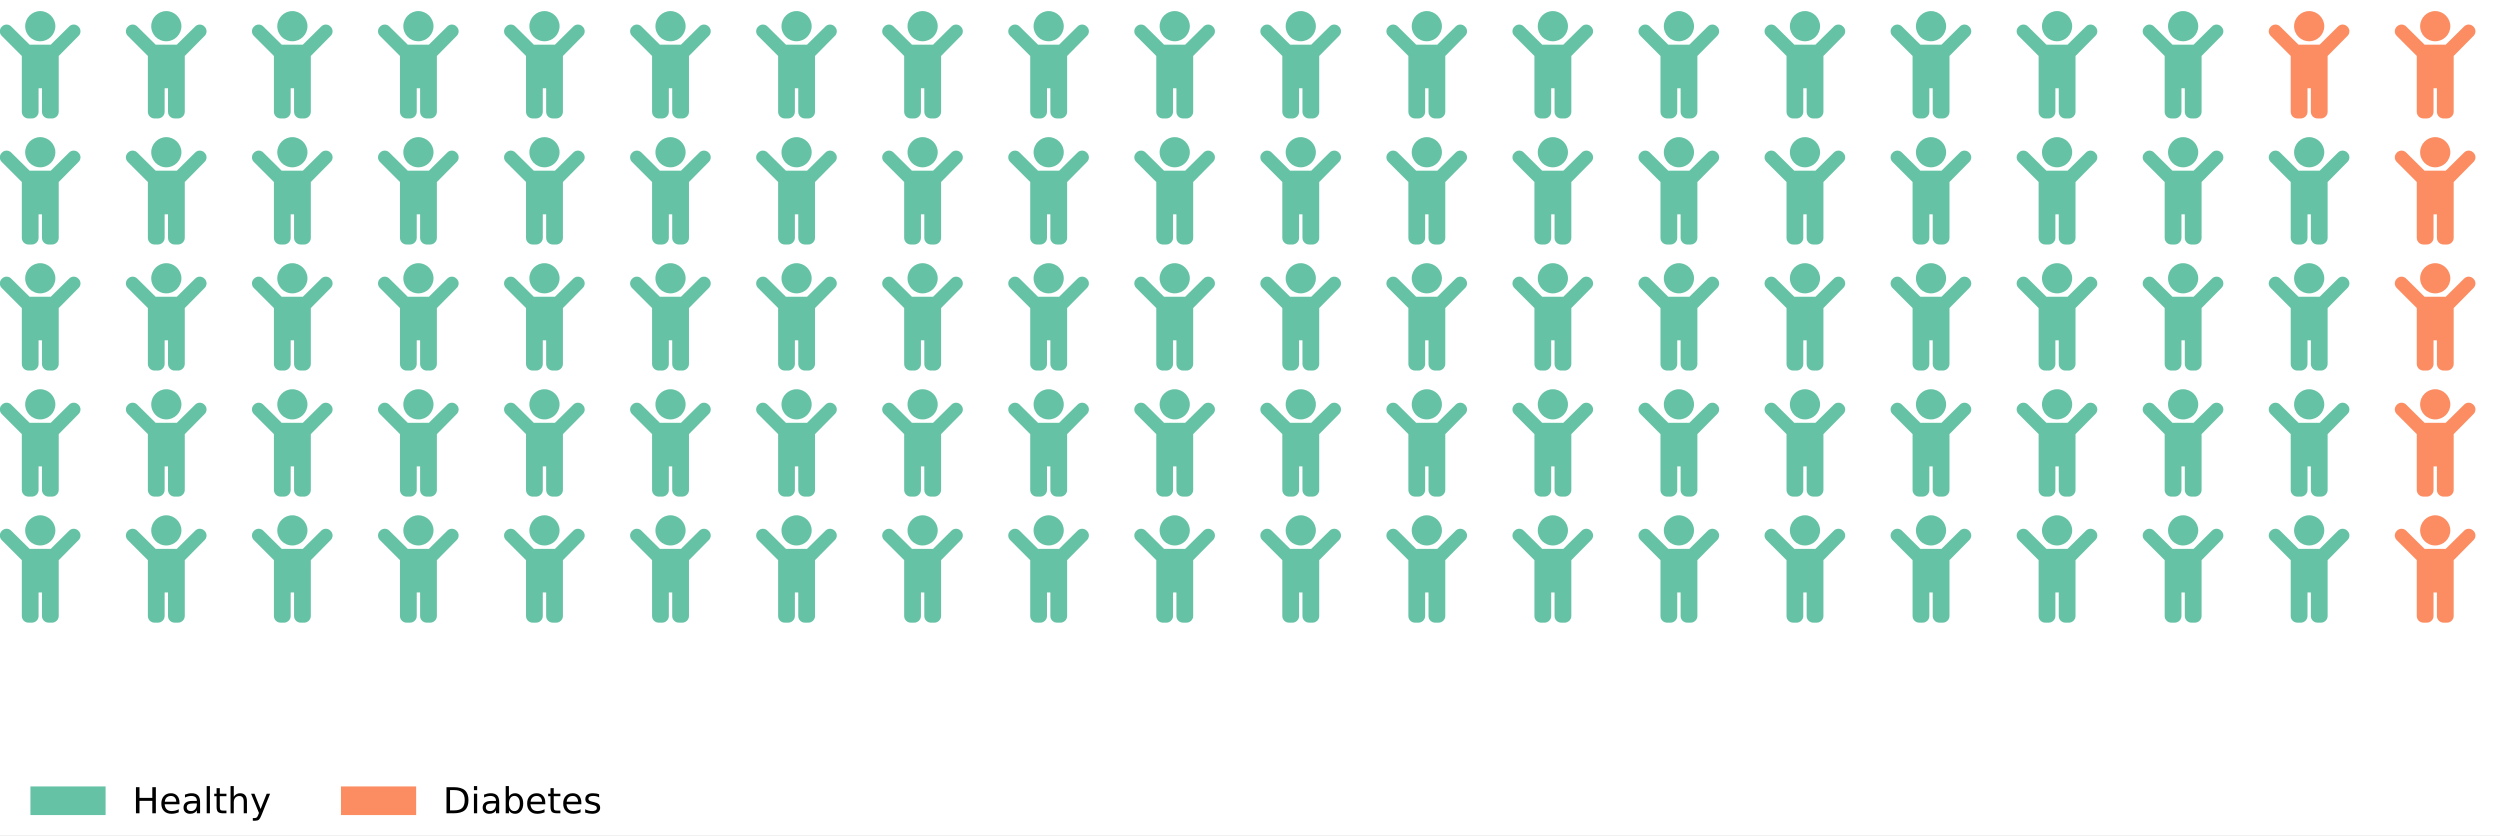
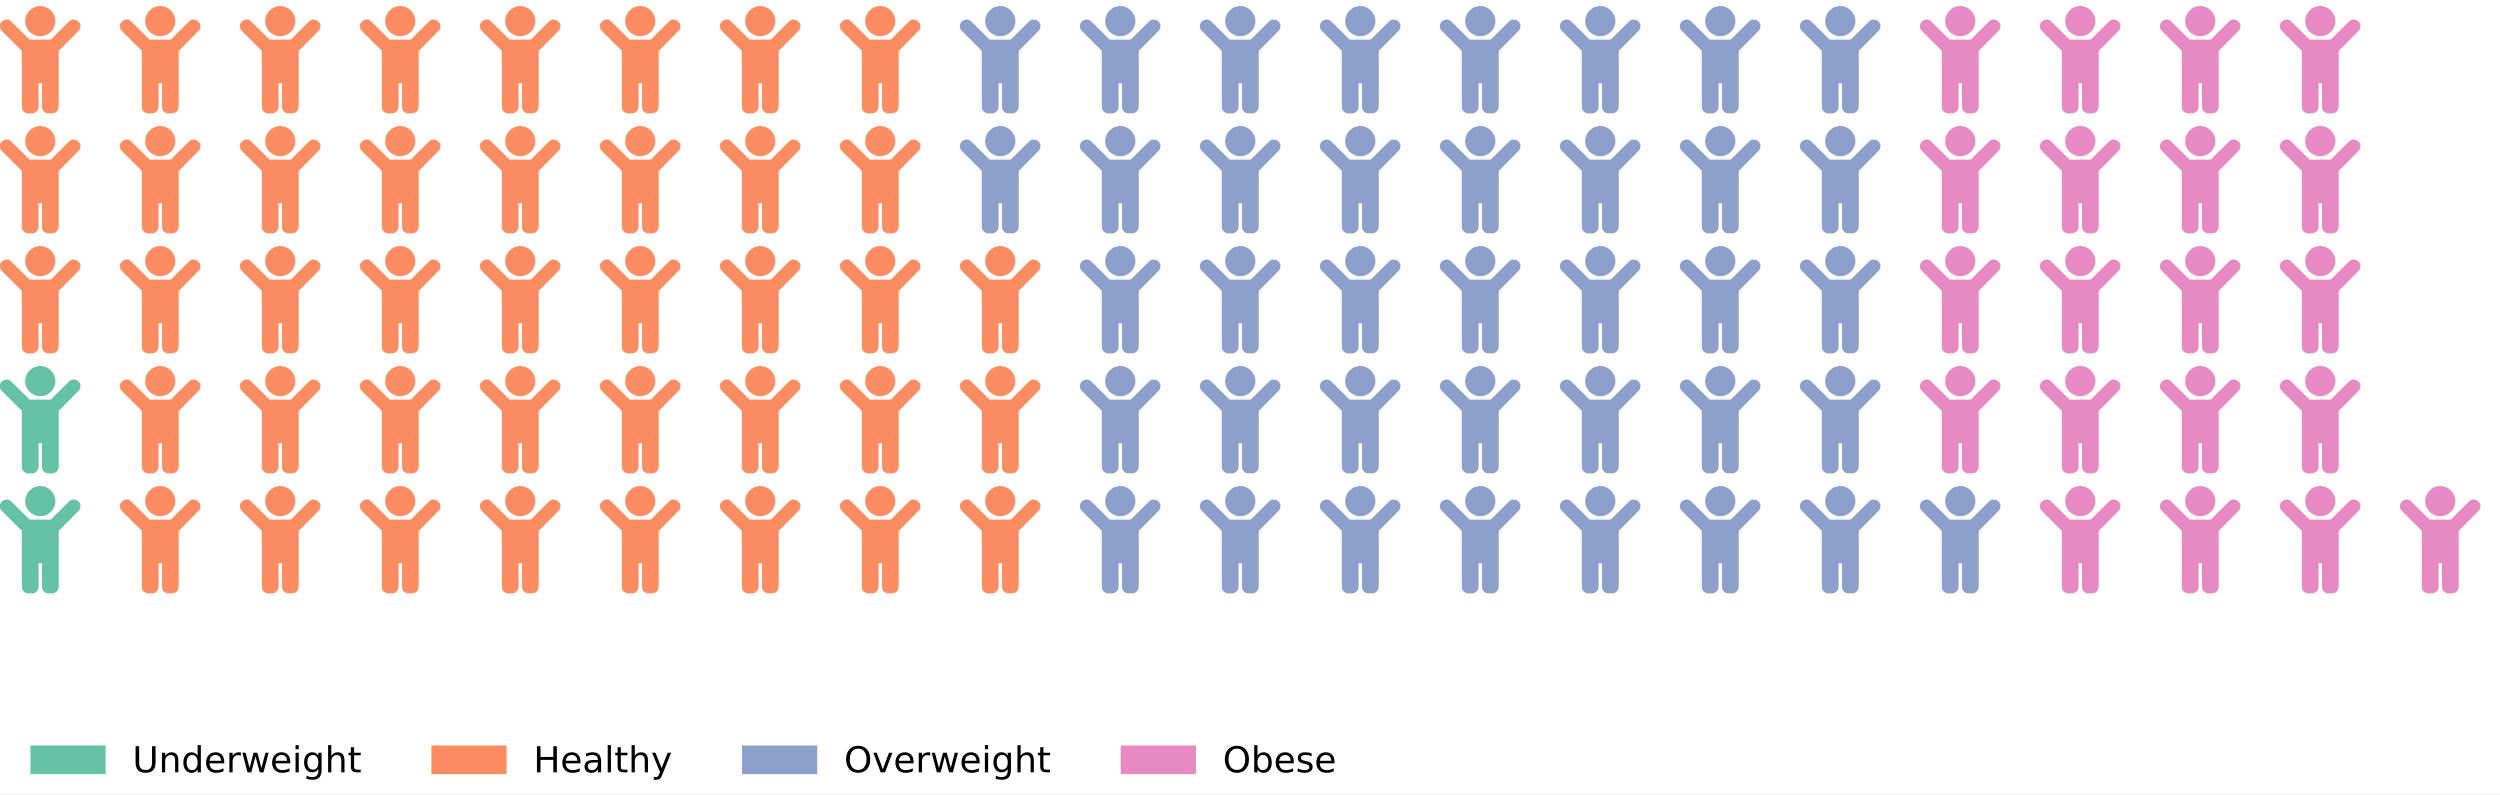
- <svg xmlns="http://www.w3.org/2000/svg" xmlns:xlink="http://www.w3.org/1999/xlink" height="233.278pt" version="1.1" viewBox="0 0 698.4 233.278" width="698.4pt">
+ <svg xmlns="http://www.w3.org/2000/svg" xmlns:xlink="http://www.w3.org/1999/xlink" height="221.782pt" version="1.1" viewBox="0 0 698.22 221.782" width="698.22pt">
  <defs>
    <style type="text/css">
*{stroke-linecap:butt;stroke-linejoin:round;}
  </style>
  </defs>
  <g id="figure_1">
    <g id="patch_1">
-       <path d="M 0 233.278  L 698.4 233.278  L 698.4 0  L 0 0  z " style="fill:#ffffff;" />
+       <path d="M 0 221.782  L 698.22 221.782  L 698.22 0  L 0 0  z " style="fill:#ffffff;" />
    </g>
    <g id="axes_1">
      <g id="text_1">
        <defs>
          <path d="M 23.438 73.438  C 23.438 65.625 29.688 59.375 37.5 59.375  C 45.125 59.375 51.562 65.625 51.562 73.438  C 51.562 81.062 45.125 87.5 37.5 87.5  C 29.688 87.5 23.438 81.062 23.438 73.438  z M 73.047 73.047  C 70.703 75.594 66.609 75.594 64.266 73.047  L 47.266 56.25  L 27.547 56.25  L 10.547 73.047  C 8.203 75.594 4.109 75.594 1.766 73.047  C -0.781 70.703 -0.781 66.609 1.766 64.266  L 20.312 45.703  L 20.312 -6.25  C 20.312 -9.766 23.047 -12.5 26.562 -12.5  L 29.688 -12.5  C 33.016 -12.5 35.938 -9.766 35.938 -6.25  L 35.938 15.625  L 39.062 15.625  L 39.062 -6.25  C 39.062 -9.766 41.797 -12.5 45.312 -12.5  L 48.438 -12.5  C 51.766 -12.5 54.688 -9.766 54.688 -6.25  L 54.688 45.703  L 73.047 64.266  C 75.594 66.609 75.594 70.703 73.047 73.047  z " id="FontAwesome5Free-Solid-61870" />
        </defs>
-         <g style="fill:#66c2a5;" transform="translate(0 170.1983)scale(0.3 -0.3)">
+         <g style="fill:#66c2a5;" transform="translate(0 161.987)scale(0.3 -0.3)">
          <use xlink:href="#FontAwesome5Free-Solid-61870" />
        </g>
      </g>
      <g id="text_2">
-         <g style="fill:#66c2a5;" transform="translate(0 134.9849)scale(0.3 -0.3)">
+         <g style="fill:#66c2a5;" transform="translate(0 128.4725)scale(0.3 -0.3)">
          <use xlink:href="#FontAwesome5Free-Solid-61870" />
        </g>
      </g>
      <g id="text_3">
-         <g style="fill:#66c2a5;" transform="translate(0 99.77143)scale(0.3 -0.3)">
+         <g style="fill:#fc8d62;" transform="translate(0 94.95792)scale(0.3 -0.3)">
          <use xlink:href="#FontAwesome5Free-Solid-61870" />
        </g>
      </g>
      <g id="text_4">
-         <g style="fill:#66c2a5;" transform="translate(0 64.55798)scale(0.3 -0.3)">
+         <g style="fill:#fc8d62;" transform="translate(0 61.44336)scale(0.3 -0.3)">
          <use xlink:href="#FontAwesome5Free-Solid-61870" />
        </g>
      </g>
      <g id="text_5">
-         <g style="fill:#66c2a5;" transform="translate(0 29.34454)scale(0.3 -0.3)">
+         <g style="fill:#fc8d62;" transform="translate(0 27.9288)scale(0.3 -0.3)">
          <use xlink:href="#FontAwesome5Free-Solid-61870" />
        </g>
      </g>
      <g id="text_6">
-         <g style="fill:#66c2a5;" transform="translate(35.21345 170.1983)scale(0.3 -0.3)">
+         <g style="fill:#fc8d62;" transform="translate(33.51456 161.987)scale(0.3 -0.3)">
          <use xlink:href="#FontAwesome5Free-Solid-61870" />
        </g>
      </g>
      <g id="text_7">
-         <g style="fill:#66c2a5;" transform="translate(35.21345 134.9849)scale(0.3 -0.3)">
+         <g style="fill:#fc8d62;" transform="translate(33.51456 128.4725)scale(0.3 -0.3)">
          <use xlink:href="#FontAwesome5Free-Solid-61870" />
        </g>
      </g>
      <g id="text_8">
-         <g style="fill:#66c2a5;" transform="translate(35.21345 99.77143)scale(0.3 -0.3)">
+         <g style="fill:#fc8d62;" transform="translate(33.51456 94.95792)scale(0.3 -0.3)">
          <use xlink:href="#FontAwesome5Free-Solid-61870" />
        </g>
      </g>
      <g id="text_9">
-         <g style="fill:#66c2a5;" transform="translate(35.21345 64.55798)scale(0.3 -0.3)">
+         <g style="fill:#fc8d62;" transform="translate(33.51456 61.44336)scale(0.3 -0.3)">
          <use xlink:href="#FontAwesome5Free-Solid-61870" />
        </g>
      </g>
      <g id="text_10">
-         <g style="fill:#66c2a5;" transform="translate(35.21345 29.34454)scale(0.3 -0.3)">
+         <g style="fill:#fc8d62;" transform="translate(33.51456 27.9288)scale(0.3 -0.3)">
          <use xlink:href="#FontAwesome5Free-Solid-61870" />
        </g>
      </g>
      <g id="text_11">
-         <g style="fill:#66c2a5;" transform="translate(70.42689 170.1983)scale(0.3 -0.3)">
+         <g style="fill:#fc8d62;" transform="translate(67.02912 161.987)scale(0.3 -0.3)">
          <use xlink:href="#FontAwesome5Free-Solid-61870" />
        </g>
      </g>
      <g id="text_12">
-         <g style="fill:#66c2a5;" transform="translate(70.42689 134.9849)scale(0.3 -0.3)">
+         <g style="fill:#fc8d62;" transform="translate(67.02912 128.4725)scale(0.3 -0.3)">
          <use xlink:href="#FontAwesome5Free-Solid-61870" />
        </g>
      </g>
      <g id="text_13">
-         <g style="fill:#66c2a5;" transform="translate(70.42689 99.77143)scale(0.3 -0.3)">
+         <g style="fill:#fc8d62;" transform="translate(67.02912 94.95792)scale(0.3 -0.3)">
          <use xlink:href="#FontAwesome5Free-Solid-61870" />
        </g>
      </g>
      <g id="text_14">
-         <g style="fill:#66c2a5;" transform="translate(70.42689 64.55798)scale(0.3 -0.3)">
+         <g style="fill:#fc8d62;" transform="translate(67.02912 61.44336)scale(0.3 -0.3)">
          <use xlink:href="#FontAwesome5Free-Solid-61870" />
        </g>
      </g>
      <g id="text_15">
-         <g style="fill:#66c2a5;" transform="translate(70.42689 29.34454)scale(0.3 -0.3)">
+         <g style="fill:#fc8d62;" transform="translate(67.02912 27.9288)scale(0.3 -0.3)">
          <use xlink:href="#FontAwesome5Free-Solid-61870" />
        </g>
      </g>
      <g id="text_16">
-         <g style="fill:#66c2a5;" transform="translate(105.6403 170.1983)scale(0.3 -0.3)">
+         <g style="fill:#fc8d62;" transform="translate(100.5437 161.987)scale(0.3 -0.3)">
          <use xlink:href="#FontAwesome5Free-Solid-61870" />
        </g>
      </g>
      <g id="text_17">
-         <g style="fill:#66c2a5;" transform="translate(105.6403 134.9849)scale(0.3 -0.3)">
+         <g style="fill:#fc8d62;" transform="translate(100.5437 128.4725)scale(0.3 -0.3)">
          <use xlink:href="#FontAwesome5Free-Solid-61870" />
        </g>
      </g>
      <g id="text_18">
-         <g style="fill:#66c2a5;" transform="translate(105.6403 99.77143)scale(0.3 -0.3)">
+         <g style="fill:#fc8d62;" transform="translate(100.5437 94.95792)scale(0.3 -0.3)">
          <use xlink:href="#FontAwesome5Free-Solid-61870" />
        </g>
      </g>
      <g id="text_19">
-         <g style="fill:#66c2a5;" transform="translate(105.6403 64.55798)scale(0.3 -0.3)">
+         <g style="fill:#fc8d62;" transform="translate(100.5437 61.44336)scale(0.3 -0.3)">
          <use xlink:href="#FontAwesome5Free-Solid-61870" />
        </g>
      </g>
      <g id="text_20">
-         <g style="fill:#66c2a5;" transform="translate(105.6403 29.34454)scale(0.3 -0.3)">
+         <g style="fill:#fc8d62;" transform="translate(100.5437 27.9288)scale(0.3 -0.3)">
          <use xlink:href="#FontAwesome5Free-Solid-61870" />
        </g>
      </g>
      <g id="text_21">
-         <g style="fill:#66c2a5;" transform="translate(140.8538 170.1983)scale(0.3 -0.3)">
+         <g style="fill:#fc8d62;" transform="translate(134.0582 161.987)scale(0.3 -0.3)">
          <use xlink:href="#FontAwesome5Free-Solid-61870" />
        </g>
      </g>
      <g id="text_22">
-         <g style="fill:#66c2a5;" transform="translate(140.8538 134.9849)scale(0.3 -0.3)">
+         <g style="fill:#fc8d62;" transform="translate(134.0582 128.4725)scale(0.3 -0.3)">
          <use xlink:href="#FontAwesome5Free-Solid-61870" />
        </g>
      </g>
      <g id="text_23">
-         <g style="fill:#66c2a5;" transform="translate(140.8538 99.77143)scale(0.3 -0.3)">
+         <g style="fill:#fc8d62;" transform="translate(134.0582 94.95792)scale(0.3 -0.3)">
          <use xlink:href="#FontAwesome5Free-Solid-61870" />
        </g>
      </g>
      <g id="text_24">
-         <g style="fill:#66c2a5;" transform="translate(140.8538 64.55798)scale(0.3 -0.3)">
+         <g style="fill:#fc8d62;" transform="translate(134.0582 61.44336)scale(0.3 -0.3)">
          <use xlink:href="#FontAwesome5Free-Solid-61870" />
        </g>
      </g>
      <g id="text_25">
-         <g style="fill:#66c2a5;" transform="translate(140.8538 29.34454)scale(0.3 -0.3)">
+         <g style="fill:#fc8d62;" transform="translate(134.0582 27.9288)scale(0.3 -0.3)">
          <use xlink:href="#FontAwesome5Free-Solid-61870" />
        </g>
      </g>
      <g id="text_26">
-         <g style="fill:#66c2a5;" transform="translate(176.0672 170.1983)scale(0.3 -0.3)">
+         <g style="fill:#fc8d62;" transform="translate(167.5728 161.987)scale(0.3 -0.3)">
          <use xlink:href="#FontAwesome5Free-Solid-61870" />
        </g>
      </g>
      <g id="text_27">
-         <g style="fill:#66c2a5;" transform="translate(176.0672 134.9849)scale(0.3 -0.3)">
+         <g style="fill:#fc8d62;" transform="translate(167.5728 128.4725)scale(0.3 -0.3)">
          <use xlink:href="#FontAwesome5Free-Solid-61870" />
        </g>
      </g>
      <g id="text_28">
-         <g style="fill:#66c2a5;" transform="translate(176.0672 99.77143)scale(0.3 -0.3)">
+         <g style="fill:#fc8d62;" transform="translate(167.5728 94.95792)scale(0.3 -0.3)">
          <use xlink:href="#FontAwesome5Free-Solid-61870" />
        </g>
      </g>
      <g id="text_29">
-         <g style="fill:#66c2a5;" transform="translate(176.0672 64.55798)scale(0.3 -0.3)">
+         <g style="fill:#fc8d62;" transform="translate(167.5728 61.44336)scale(0.3 -0.3)">
          <use xlink:href="#FontAwesome5Free-Solid-61870" />
        </g>
      </g>
      <g id="text_30">
-         <g style="fill:#66c2a5;" transform="translate(176.0672 29.34454)scale(0.3 -0.3)">
+         <g style="fill:#fc8d62;" transform="translate(167.5728 27.9288)scale(0.3 -0.3)">
          <use xlink:href="#FontAwesome5Free-Solid-61870" />
        </g>
      </g>
      <g id="text_31">
-         <g style="fill:#66c2a5;" transform="translate(211.2807 170.1983)scale(0.3 -0.3)">
+         <g style="fill:#fc8d62;" transform="translate(201.0874 161.987)scale(0.3 -0.3)">
          <use xlink:href="#FontAwesome5Free-Solid-61870" />
        </g>
      </g>
      <g id="text_32">
-         <g style="fill:#66c2a5;" transform="translate(211.2807 134.9849)scale(0.3 -0.3)">
+         <g style="fill:#fc8d62;" transform="translate(201.0874 128.4725)scale(0.3 -0.3)">
          <use xlink:href="#FontAwesome5Free-Solid-61870" />
        </g>
      </g>
      <g id="text_33">
-         <g style="fill:#66c2a5;" transform="translate(211.2807 99.77143)scale(0.3 -0.3)">
+         <g style="fill:#fc8d62;" transform="translate(201.0874 94.95792)scale(0.3 -0.3)">
          <use xlink:href="#FontAwesome5Free-Solid-61870" />
        </g>
      </g>
      <g id="text_34">
-         <g style="fill:#66c2a5;" transform="translate(211.2807 64.55798)scale(0.3 -0.3)">
+         <g style="fill:#fc8d62;" transform="translate(201.0874 61.44336)scale(0.3 -0.3)">
          <use xlink:href="#FontAwesome5Free-Solid-61870" />
        </g>
      </g>
      <g id="text_35">
-         <g style="fill:#66c2a5;" transform="translate(211.2807 29.34454)scale(0.3 -0.3)">
+         <g style="fill:#fc8d62;" transform="translate(201.0874 27.9288)scale(0.3 -0.3)">
          <use xlink:href="#FontAwesome5Free-Solid-61870" />
        </g>
      </g>
      <g id="text_36">
-         <g style="fill:#66c2a5;" transform="translate(246.4941 170.1983)scale(0.3 -0.3)">
+         <g style="fill:#fc8d62;" transform="translate(234.6019 161.987)scale(0.3 -0.3)">
          <use xlink:href="#FontAwesome5Free-Solid-61870" />
        </g>
      </g>
      <g id="text_37">
-         <g style="fill:#66c2a5;" transform="translate(246.4941 134.9849)scale(0.3 -0.3)">
+         <g style="fill:#fc8d62;" transform="translate(234.6019 128.4725)scale(0.3 -0.3)">
          <use xlink:href="#FontAwesome5Free-Solid-61870" />
        </g>
      </g>
      <g id="text_38">
-         <g style="fill:#66c2a5;" transform="translate(246.4941 99.77143)scale(0.3 -0.3)">
+         <g style="fill:#fc8d62;" transform="translate(234.6019 94.95792)scale(0.3 -0.3)">
          <use xlink:href="#FontAwesome5Free-Solid-61870" />
        </g>
      </g>
      <g id="text_39">
-         <g style="fill:#66c2a5;" transform="translate(246.4941 64.55798)scale(0.3 -0.3)">
+         <g style="fill:#fc8d62;" transform="translate(234.6019 61.44336)scale(0.3 -0.3)">
          <use xlink:href="#FontAwesome5Free-Solid-61870" />
        </g>
      </g>
      <g id="text_40">
-         <g style="fill:#66c2a5;" transform="translate(246.4941 29.34454)scale(0.3 -0.3)">
+         <g style="fill:#fc8d62;" transform="translate(234.6019 27.9288)scale(0.3 -0.3)">
          <use xlink:href="#FontAwesome5Free-Solid-61870" />
        </g>
      </g>
      <g id="text_41">
-         <g style="fill:#66c2a5;" transform="translate(281.7076 170.1983)scale(0.3 -0.3)">
+         <g style="fill:#fc8d62;" transform="translate(268.1165 161.987)scale(0.3 -0.3)">
          <use xlink:href="#FontAwesome5Free-Solid-61870" />
        </g>
      </g>
      <g id="text_42">
-         <g style="fill:#66c2a5;" transform="translate(281.7076 134.9849)scale(0.3 -0.3)">
+         <g style="fill:#fc8d62;" transform="translate(268.1165 128.4725)scale(0.3 -0.3)">
          <use xlink:href="#FontAwesome5Free-Solid-61870" />
        </g>
      </g>
      <g id="text_43">
-         <g style="fill:#66c2a5;" transform="translate(281.7076 99.77143)scale(0.3 -0.3)">
+         <g style="fill:#fc8d62;" transform="translate(268.1165 94.95792)scale(0.3 -0.3)">
          <use xlink:href="#FontAwesome5Free-Solid-61870" />
        </g>
      </g>
      <g id="text_44">
-         <g style="fill:#66c2a5;" transform="translate(281.7076 64.55798)scale(0.3 -0.3)">
+         <g style="fill:#8da0cb;" transform="translate(268.1165 61.44336)scale(0.3 -0.3)">
          <use xlink:href="#FontAwesome5Free-Solid-61870" />
        </g>
      </g>
      <g id="text_45">
-         <g style="fill:#66c2a5;" transform="translate(281.7076 29.34454)scale(0.3 -0.3)">
+         <g style="fill:#8da0cb;" transform="translate(268.1165 27.9288)scale(0.3 -0.3)">
          <use xlink:href="#FontAwesome5Free-Solid-61870" />
        </g>
      </g>
      <g id="text_46">
-         <g style="fill:#66c2a5;" transform="translate(316.921 170.1983)scale(0.3 -0.3)">
+         <g style="fill:#8da0cb;" transform="translate(301.631 161.987)scale(0.3 -0.3)">
          <use xlink:href="#FontAwesome5Free-Solid-61870" />
        </g>
      </g>
      <g id="text_47">
-         <g style="fill:#66c2a5;" transform="translate(316.921 134.9849)scale(0.3 -0.3)">
+         <g style="fill:#8da0cb;" transform="translate(301.631 128.4725)scale(0.3 -0.3)">
          <use xlink:href="#FontAwesome5Free-Solid-61870" />
        </g>
      </g>
      <g id="text_48">
-         <g style="fill:#66c2a5;" transform="translate(316.921 99.77143)scale(0.3 -0.3)">
+         <g style="fill:#8da0cb;" transform="translate(301.631 94.95792)scale(0.3 -0.3)">
          <use xlink:href="#FontAwesome5Free-Solid-61870" />
        </g>
      </g>
      <g id="text_49">
-         <g style="fill:#66c2a5;" transform="translate(316.921 64.55798)scale(0.3 -0.3)">
+         <g style="fill:#8da0cb;" transform="translate(301.631 61.44336)scale(0.3 -0.3)">
          <use xlink:href="#FontAwesome5Free-Solid-61870" />
        </g>
      </g>
      <g id="text_50">
-         <g style="fill:#66c2a5;" transform="translate(316.921 29.34454)scale(0.3 -0.3)">
+         <g style="fill:#8da0cb;" transform="translate(301.631 27.9288)scale(0.3 -0.3)">
          <use xlink:href="#FontAwesome5Free-Solid-61870" />
        </g>
      </g>
      <g id="text_51">
-         <g style="fill:#66c2a5;" transform="translate(352.1345 170.1983)scale(0.3 -0.3)">
+         <g style="fill:#8da0cb;" transform="translate(335.1456 161.987)scale(0.3 -0.3)">
          <use xlink:href="#FontAwesome5Free-Solid-61870" />
        </g>
      </g>
      <g id="text_52">
-         <g style="fill:#66c2a5;" transform="translate(352.1345 134.9849)scale(0.3 -0.3)">
+         <g style="fill:#8da0cb;" transform="translate(335.1456 128.4725)scale(0.3 -0.3)">
          <use xlink:href="#FontAwesome5Free-Solid-61870" />
        </g>
      </g>
      <g id="text_53">
-         <g style="fill:#66c2a5;" transform="translate(352.1345 99.77143)scale(0.3 -0.3)">
+         <g style="fill:#8da0cb;" transform="translate(335.1456 94.95792)scale(0.3 -0.3)">
          <use xlink:href="#FontAwesome5Free-Solid-61870" />
        </g>
      </g>
      <g id="text_54">
-         <g style="fill:#66c2a5;" transform="translate(352.1345 64.55798)scale(0.3 -0.3)">
+         <g style="fill:#8da0cb;" transform="translate(335.1456 61.44336)scale(0.3 -0.3)">
          <use xlink:href="#FontAwesome5Free-Solid-61870" />
        </g>
      </g>
      <g id="text_55">
-         <g style="fill:#66c2a5;" transform="translate(352.1345 29.34454)scale(0.3 -0.3)">
+         <g style="fill:#8da0cb;" transform="translate(335.1456 27.9288)scale(0.3 -0.3)">
          <use xlink:href="#FontAwesome5Free-Solid-61870" />
        </g>
      </g>
      <g id="text_56">
-         <g style="fill:#66c2a5;" transform="translate(387.3479 170.1983)scale(0.3 -0.3)">
+         <g style="fill:#8da0cb;" transform="translate(368.6602 161.987)scale(0.3 -0.3)">
          <use xlink:href="#FontAwesome5Free-Solid-61870" />
        </g>
      </g>
      <g id="text_57">
-         <g style="fill:#66c2a5;" transform="translate(387.3479 134.9849)scale(0.3 -0.3)">
+         <g style="fill:#8da0cb;" transform="translate(368.6602 128.4725)scale(0.3 -0.3)">
          <use xlink:href="#FontAwesome5Free-Solid-61870" />
        </g>
      </g>
      <g id="text_58">
-         <g style="fill:#66c2a5;" transform="translate(387.3479 99.77143)scale(0.3 -0.3)">
+         <g style="fill:#8da0cb;" transform="translate(368.6602 94.95792)scale(0.3 -0.3)">
          <use xlink:href="#FontAwesome5Free-Solid-61870" />
        </g>
      </g>
      <g id="text_59">
-         <g style="fill:#66c2a5;" transform="translate(387.3479 64.55798)scale(0.3 -0.3)">
+         <g style="fill:#8da0cb;" transform="translate(368.6602 61.44336)scale(0.3 -0.3)">
          <use xlink:href="#FontAwesome5Free-Solid-61870" />
        </g>
      </g>
      <g id="text_60">
-         <g style="fill:#66c2a5;" transform="translate(387.3479 29.34454)scale(0.3 -0.3)">
+         <g style="fill:#8da0cb;" transform="translate(368.6602 27.9288)scale(0.3 -0.3)">
          <use xlink:href="#FontAwesome5Free-Solid-61870" />
        </g>
      </g>
      <g id="text_61">
-         <g style="fill:#66c2a5;" transform="translate(422.5613 170.1983)scale(0.3 -0.3)">
+         <g style="fill:#8da0cb;" transform="translate(402.1747 161.987)scale(0.3 -0.3)">
          <use xlink:href="#FontAwesome5Free-Solid-61870" />
        </g>
      </g>
      <g id="text_62">
-         <g style="fill:#66c2a5;" transform="translate(422.5613 134.9849)scale(0.3 -0.3)">
+         <g style="fill:#8da0cb;" transform="translate(402.1747 128.4725)scale(0.3 -0.3)">
          <use xlink:href="#FontAwesome5Free-Solid-61870" />
        </g>
      </g>
      <g id="text_63">
-         <g style="fill:#66c2a5;" transform="translate(422.5613 99.77143)scale(0.3 -0.3)">
+         <g style="fill:#8da0cb;" transform="translate(402.1747 94.95792)scale(0.3 -0.3)">
          <use xlink:href="#FontAwesome5Free-Solid-61870" />
        </g>
      </g>
      <g id="text_64">
-         <g style="fill:#66c2a5;" transform="translate(422.5613 64.55798)scale(0.3 -0.3)">
+         <g style="fill:#8da0cb;" transform="translate(402.1747 61.44336)scale(0.3 -0.3)">
          <use xlink:href="#FontAwesome5Free-Solid-61870" />
        </g>
      </g>
      <g id="text_65">
-         <g style="fill:#66c2a5;" transform="translate(422.5613 29.34454)scale(0.3 -0.3)">
+         <g style="fill:#8da0cb;" transform="translate(402.1747 27.9288)scale(0.3 -0.3)">
          <use xlink:href="#FontAwesome5Free-Solid-61870" />
        </g>
      </g>
      <g id="text_66">
-         <g style="fill:#66c2a5;" transform="translate(457.7748 170.1983)scale(0.3 -0.3)">
+         <g style="fill:#8da0cb;" transform="translate(435.6893 161.987)scale(0.3 -0.3)">
          <use xlink:href="#FontAwesome5Free-Solid-61870" />
        </g>
      </g>
      <g id="text_67">
-         <g style="fill:#66c2a5;" transform="translate(457.7748 134.9849)scale(0.3 -0.3)">
+         <g style="fill:#8da0cb;" transform="translate(435.6893 128.4725)scale(0.3 -0.3)">
          <use xlink:href="#FontAwesome5Free-Solid-61870" />
        </g>
      </g>
      <g id="text_68">
-         <g style="fill:#66c2a5;" transform="translate(457.7748 99.77143)scale(0.3 -0.3)">
+         <g style="fill:#8da0cb;" transform="translate(435.6893 94.95792)scale(0.3 -0.3)">
          <use xlink:href="#FontAwesome5Free-Solid-61870" />
        </g>
      </g>
      <g id="text_69">
-         <g style="fill:#66c2a5;" transform="translate(457.7748 64.55798)scale(0.3 -0.3)">
+         <g style="fill:#8da0cb;" transform="translate(435.6893 61.44336)scale(0.3 -0.3)">
          <use xlink:href="#FontAwesome5Free-Solid-61870" />
        </g>
      </g>
      <g id="text_70">
-         <g style="fill:#66c2a5;" transform="translate(457.7748 29.34454)scale(0.3 -0.3)">
+         <g style="fill:#8da0cb;" transform="translate(435.6893 27.9288)scale(0.3 -0.3)">
          <use xlink:href="#FontAwesome5Free-Solid-61870" />
        </g>
      </g>
      <g id="text_71">
-         <g style="fill:#66c2a5;" transform="translate(492.9882 170.1983)scale(0.3 -0.3)">
+         <g style="fill:#8da0cb;" transform="translate(469.2038 161.987)scale(0.3 -0.3)">
          <use xlink:href="#FontAwesome5Free-Solid-61870" />
        </g>
      </g>
      <g id="text_72">
-         <g style="fill:#66c2a5;" transform="translate(492.9882 134.9849)scale(0.3 -0.3)">
+         <g style="fill:#8da0cb;" transform="translate(469.2038 128.4725)scale(0.3 -0.3)">
          <use xlink:href="#FontAwesome5Free-Solid-61870" />
        </g>
      </g>
      <g id="text_73">
-         <g style="fill:#66c2a5;" transform="translate(492.9882 99.77143)scale(0.3 -0.3)">
+         <g style="fill:#8da0cb;" transform="translate(469.2038 94.95792)scale(0.3 -0.3)">
          <use xlink:href="#FontAwesome5Free-Solid-61870" />
        </g>
      </g>
      <g id="text_74">
-         <g style="fill:#66c2a5;" transform="translate(492.9882 64.55798)scale(0.3 -0.3)">
+         <g style="fill:#8da0cb;" transform="translate(469.2038 61.44336)scale(0.3 -0.3)">
          <use xlink:href="#FontAwesome5Free-Solid-61870" />
        </g>
      </g>
      <g id="text_75">
-         <g style="fill:#66c2a5;" transform="translate(492.9882 29.34454)scale(0.3 -0.3)">
+         <g style="fill:#8da0cb;" transform="translate(469.2038 27.9288)scale(0.3 -0.3)">
          <use xlink:href="#FontAwesome5Free-Solid-61870" />
        </g>
      </g>
      <g id="text_76">
-         <g style="fill:#66c2a5;" transform="translate(528.2017 170.1983)scale(0.3 -0.3)">
+         <g style="fill:#8da0cb;" transform="translate(502.7184 161.987)scale(0.3 -0.3)">
          <use xlink:href="#FontAwesome5Free-Solid-61870" />
        </g>
      </g>
      <g id="text_77">
-         <g style="fill:#66c2a5;" transform="translate(528.2017 134.9849)scale(0.3 -0.3)">
+         <g style="fill:#8da0cb;" transform="translate(502.7184 128.4725)scale(0.3 -0.3)">
          <use xlink:href="#FontAwesome5Free-Solid-61870" />
        </g>
      </g>
      <g id="text_78">
-         <g style="fill:#66c2a5;" transform="translate(528.2017 99.77143)scale(0.3 -0.3)">
+         <g style="fill:#8da0cb;" transform="translate(502.7184 94.95792)scale(0.3 -0.3)">
          <use xlink:href="#FontAwesome5Free-Solid-61870" />
        </g>
      </g>
      <g id="text_79">
-         <g style="fill:#66c2a5;" transform="translate(528.2017 64.55798)scale(0.3 -0.3)">
+         <g style="fill:#8da0cb;" transform="translate(502.7184 61.44336)scale(0.3 -0.3)">
          <use xlink:href="#FontAwesome5Free-Solid-61870" />
        </g>
      </g>
      <g id="text_80">
-         <g style="fill:#66c2a5;" transform="translate(528.2017 29.34454)scale(0.3 -0.3)">
+         <g style="fill:#8da0cb;" transform="translate(502.7184 27.9288)scale(0.3 -0.3)">
          <use xlink:href="#FontAwesome5Free-Solid-61870" />
        </g>
      </g>
      <g id="text_81">
-         <g style="fill:#66c2a5;" transform="translate(563.4151 170.1983)scale(0.3 -0.3)">
+         <g style="fill:#8da0cb;" transform="translate(536.233 161.987)scale(0.3 -0.3)">
          <use xlink:href="#FontAwesome5Free-Solid-61870" />
        </g>
      </g>
      <g id="text_82">
-         <g style="fill:#66c2a5;" transform="translate(563.4151 134.9849)scale(0.3 -0.3)">
+         <g style="fill:#e78ac3;" transform="translate(536.233 128.4725)scale(0.3 -0.3)">
          <use xlink:href="#FontAwesome5Free-Solid-61870" />
        </g>
      </g>
      <g id="text_83">
-         <g style="fill:#66c2a5;" transform="translate(563.4151 99.77143)scale(0.3 -0.3)">
+         <g style="fill:#e78ac3;" transform="translate(536.233 94.95792)scale(0.3 -0.3)">
          <use xlink:href="#FontAwesome5Free-Solid-61870" />
        </g>
      </g>
      <g id="text_84">
-         <g style="fill:#66c2a5;" transform="translate(563.4151 64.55798)scale(0.3 -0.3)">
+         <g style="fill:#e78ac3;" transform="translate(536.233 61.44336)scale(0.3 -0.3)">
          <use xlink:href="#FontAwesome5Free-Solid-61870" />
        </g>
      </g>
      <g id="text_85">
-         <g style="fill:#66c2a5;" transform="translate(563.4151 29.34454)scale(0.3 -0.3)">
+         <g style="fill:#e78ac3;" transform="translate(536.233 27.9288)scale(0.3 -0.3)">
          <use xlink:href="#FontAwesome5Free-Solid-61870" />
        </g>
      </g>
      <g id="text_86">
-         <g style="fill:#66c2a5;" transform="translate(598.6286 170.1983)scale(0.3 -0.3)">
+         <g style="fill:#e78ac3;" transform="translate(569.7475 161.987)scale(0.3 -0.3)">
          <use xlink:href="#FontAwesome5Free-Solid-61870" />
        </g>
      </g>
      <g id="text_87">
-         <g style="fill:#66c2a5;" transform="translate(598.6286 134.9849)scale(0.3 -0.3)">
+         <g style="fill:#e78ac3;" transform="translate(569.7475 128.4725)scale(0.3 -0.3)">
          <use xlink:href="#FontAwesome5Free-Solid-61870" />
        </g>
      </g>
      <g id="text_88">
-         <g style="fill:#66c2a5;" transform="translate(598.6286 99.77143)scale(0.3 -0.3)">
+         <g style="fill:#e78ac3;" transform="translate(569.7475 94.95792)scale(0.3 -0.3)">
          <use xlink:href="#FontAwesome5Free-Solid-61870" />
        </g>
      </g>
      <g id="text_89">
-         <g style="fill:#66c2a5;" transform="translate(598.6286 64.55798)scale(0.3 -0.3)">
+         <g style="fill:#e78ac3;" transform="translate(569.7475 61.44336)scale(0.3 -0.3)">
          <use xlink:href="#FontAwesome5Free-Solid-61870" />
        </g>
      </g>
      <g id="text_90">
-         <g style="fill:#66c2a5;" transform="translate(598.6286 29.34454)scale(0.3 -0.3)">
+         <g style="fill:#e78ac3;" transform="translate(569.7475 27.9288)scale(0.3 -0.3)">
          <use xlink:href="#FontAwesome5Free-Solid-61870" />
        </g>
      </g>
      <g id="text_91">
-         <g style="fill:#66c2a5;" transform="translate(633.842 170.1983)scale(0.3 -0.3)">
+         <g style="fill:#e78ac3;" transform="translate(603.2621 161.987)scale(0.3 -0.3)">
          <use xlink:href="#FontAwesome5Free-Solid-61870" />
        </g>
      </g>
      <g id="text_92">
-         <g style="fill:#66c2a5;" transform="translate(633.842 134.9849)scale(0.3 -0.3)">
+         <g style="fill:#e78ac3;" transform="translate(603.2621 128.4725)scale(0.3 -0.3)">
          <use xlink:href="#FontAwesome5Free-Solid-61870" />
        </g>
      </g>
      <g id="text_93">
-         <g style="fill:#66c2a5;" transform="translate(633.842 99.77143)scale(0.3 -0.3)">
+         <g style="fill:#e78ac3;" transform="translate(603.2621 94.95792)scale(0.3 -0.3)">
          <use xlink:href="#FontAwesome5Free-Solid-61870" />
        </g>
      </g>
      <g id="text_94">
-         <g style="fill:#66c2a5;" transform="translate(633.842 64.55798)scale(0.3 -0.3)">
+         <g style="fill:#e78ac3;" transform="translate(603.2621 61.44336)scale(0.3 -0.3)">
          <use xlink:href="#FontAwesome5Free-Solid-61870" />
        </g>
      </g>
      <g id="text_95">
-         <g style="fill:#fc8d62;" transform="translate(633.842 29.34454)scale(0.3 -0.3)">
+         <g style="fill:#e78ac3;" transform="translate(603.2621 27.9288)scale(0.3 -0.3)">
          <use xlink:href="#FontAwesome5Free-Solid-61870" />
        </g>
      </g>
      <g id="text_96">
-         <g style="fill:#fc8d62;" transform="translate(669.0555 170.1983)scale(0.3 -0.3)">
+         <g style="fill:#e78ac3;" transform="translate(636.7766 161.987)scale(0.3 -0.3)">
          <use xlink:href="#FontAwesome5Free-Solid-61870" />
        </g>
      </g>
      <g id="text_97">
-         <g style="fill:#fc8d62;" transform="translate(669.0555 134.9849)scale(0.3 -0.3)">
+         <g style="fill:#e78ac3;" transform="translate(636.7766 128.4725)scale(0.3 -0.3)">
          <use xlink:href="#FontAwesome5Free-Solid-61870" />
        </g>
      </g>
      <g id="text_98">
-         <g style="fill:#fc8d62;" transform="translate(669.0555 99.77143)scale(0.3 -0.3)">
+         <g style="fill:#e78ac3;" transform="translate(636.7766 94.95792)scale(0.3 -0.3)">
          <use xlink:href="#FontAwesome5Free-Solid-61870" />
        </g>
      </g>
      <g id="text_99">
-         <g style="fill:#fc8d62;" transform="translate(669.0555 64.55798)scale(0.3 -0.3)">
+         <g style="fill:#e78ac3;" transform="translate(636.7766 61.44336)scale(0.3 -0.3)">
          <use xlink:href="#FontAwesome5Free-Solid-61870" />
        </g>
      </g>
      <g id="text_100">
-         <g style="fill:#fc8d62;" transform="translate(669.0555 29.34454)scale(0.3 -0.3)">
+         <g style="fill:#e78ac3;" transform="translate(636.7766 27.9288)scale(0.3 -0.3)">
+           <use xlink:href="#FontAwesome5Free-Solid-61870" />
+         </g>
+       </g>
+       <g id="text_101">
+         <g style="fill:#e78ac3;" transform="translate(670.2912 161.987)scale(0.3 -0.3)">
          <use xlink:href="#FontAwesome5Free-Solid-61870" />
        </g>
      </g>
      <g id="legend_1">
        <g id="patch_2">
-           <path d="M 7 233.278  L 170.147 233.278  Q 172.147 233.278 172.147 231.278  L 172.147 217.6  Q 172.147 215.6 170.147 215.6  L 7 215.6  Q 5 215.6 5 217.6  L 5 231.278  Q 5 233.278 7 233.278  z " style="fill:none;opacity:0;" />
+           <path d="M 7 221.782  L 375.247 221.782  Q 377.247 221.782 377.247 219.782  L 377.247 206.104  Q 377.247 204.104 375.247 204.104  L 7 204.104  Q 5 204.104 5 206.104  L 5 219.782  Q 5 221.782 7 221.782  z " style="fill:none;opacity:0;" />
        </g>
        <g id="patch_3">
-           <path d="M 9 227.198  L 29 227.198  L 29 220.198  L 9 220.198  z " style="fill:#66c2a5;stroke:#66c2a5;stroke-linejoin:miter;" />
-         </g>
-         <g id="text_101">
+           <path d="M 9 215.702  L 29 215.702  L 29 208.702  L 9 208.702  z " style="fill:#66c2a5;stroke:#66c2a5;stroke-linejoin:miter;" />
+         </g>
+         <g id="text_102">
+           <defs>
+             <path d="M 8.688 72.906  L 18.609 72.906  L 18.609 28.609  Q 18.609 16.891 22.844 11.734  Q 27.094 6.594 36.625 6.594  Q 46.094 6.594 50.344 11.734  Q 54.594 16.891 54.594 28.609  L 54.594 72.906  L 64.5 72.906  L 64.5 27.391  Q 64.5 13.141 57.438 5.859  Q 50.391 -1.422 36.625 -1.422  Q 22.797 -1.422 15.734 5.859  Q 8.688 13.141 8.688 27.391  z " id="DejaVuSans-85" />
+             <path d="M 54.891 33.016  L 54.891 0  L 45.906 0  L 45.906 32.719  Q 45.906 40.484 42.875 44.328  Q 39.844 48.188 33.797 48.188  Q 26.516 48.188 22.312 43.547  Q 18.109 38.922 18.109 30.906  L 18.109 0  L 9.078 0  L 9.078 54.688  L 18.109 54.688  L 18.109 46.188  Q 21.344 51.125 25.703 53.562  Q 30.078 56 35.797 56  Q 45.219 56 50.047 50.172  Q 54.891 44.344 54.891 33.016  z " id="DejaVuSans-110" />
+             <path d="M 45.406 46.391  L 45.406 75.984  L 54.391 75.984  L 54.391 0  L 45.406 0  L 45.406 8.203  Q 42.578 3.328 38.25 0.953  Q 33.938 -1.422 27.875 -1.422  Q 17.969 -1.422 11.734 6.484  Q 5.516 14.406 5.516 27.297  Q 5.516 40.188 11.734 48.094  Q 17.969 56 27.875 56  Q 33.938 56 38.25 53.625  Q 42.578 51.266 45.406 46.391  z M 14.797 27.297  Q 14.797 17.391 18.875 11.75  Q 22.953 6.109 30.078 6.109  Q 37.203 6.109 41.297 11.75  Q 45.406 17.391 45.406 27.297  Q 45.406 37.203 41.297 42.844  Q 37.203 48.484 30.078 48.484  Q 22.953 48.484 18.875 42.844  Q 14.797 37.203 14.797 27.297  z " id="DejaVuSans-100" />
+             <path d="M 56.203 29.594  L 56.203 25.203  L 14.891 25.203  Q 15.484 15.922 20.484 11.062  Q 25.484 6.203 34.422 6.203  Q 39.594 6.203 44.453 7.469  Q 49.312 8.734 54.109 11.281  L 54.109 2.781  Q 49.266 0.734 44.188 -0.344  Q 39.109 -1.422 33.891 -1.422  Q 20.797 -1.422 13.156 6.188  Q 5.516 13.812 5.516 26.812  Q 5.516 40.234 12.766 48.109  Q 20.016 56 32.328 56  Q 43.359 56 49.781 48.891  Q 56.203 41.797 56.203 29.594  z M 47.219 32.234  Q 47.125 39.594 43.094 43.984  Q 39.062 48.391 32.422 48.391  Q 24.906 48.391 20.391 44.141  Q 15.875 39.891 15.188 32.172  z " id="DejaVuSans-101" />
+             <path d="M 41.109 46.297  Q 39.594 47.172 37.812 47.578  Q 36.031 48 33.891 48  Q 26.266 48 22.188 43.047  Q 18.109 38.094 18.109 28.812  L 18.109 0  L 9.078 0  L 9.078 54.688  L 18.109 54.688  L 18.109 46.188  Q 20.953 51.172 25.484 53.578  Q 30.031 56 36.531 56  Q 37.453 56 38.578 55.875  Q 39.703 55.766 41.062 55.516  z " id="DejaVuSans-114" />
+             <path d="M 4.203 54.688  L 13.188 54.688  L 24.422 12.016  L 35.594 54.688  L 46.188 54.688  L 57.422 12.016  L 68.609 54.688  L 77.594 54.688  L 63.281 0  L 52.688 0  L 40.922 44.828  L 29.109 0  L 18.5 0  z " id="DejaVuSans-119" />
+             <path d="M 9.422 54.688  L 18.406 54.688  L 18.406 0  L 9.422 0  z M 9.422 75.984  L 18.406 75.984  L 18.406 64.594  L 9.422 64.594  z " id="DejaVuSans-105" />
+             <path d="M 45.406 27.984  Q 45.406 37.75 41.375 43.109  Q 37.359 48.484 30.078 48.484  Q 22.859 48.484 18.828 43.109  Q 14.797 37.75 14.797 27.984  Q 14.797 18.266 18.828 12.891  Q 22.859 7.516 30.078 7.516  Q 37.359 7.516 41.375 12.891  Q 45.406 18.266 45.406 27.984  z M 54.391 6.781  Q 54.391 -7.172 48.188 -13.984  Q 42 -20.797 29.203 -20.797  Q 24.469 -20.797 20.266 -20.094  Q 16.062 -19.391 12.109 -17.922  L 12.109 -9.188  Q 16.062 -11.328 19.922 -12.344  Q 23.781 -13.375 27.781 -13.375  Q 36.625 -13.375 41.016 -8.766  Q 45.406 -4.156 45.406 5.172  L 45.406 9.625  Q 42.625 4.781 38.281 2.391  Q 33.938 0 27.875 0  Q 17.828 0 11.672 7.656  Q 5.516 15.328 5.516 27.984  Q 5.516 40.672 11.672 48.328  Q 17.828 56 27.875 56  Q 33.938 56 38.281 53.609  Q 42.625 51.219 45.406 46.391  L 45.406 54.688  L 54.391 54.688  z " id="DejaVuSans-103" />
+             <path d="M 54.891 33.016  L 54.891 0  L 45.906 0  L 45.906 32.719  Q 45.906 40.484 42.875 44.328  Q 39.844 48.188 33.797 48.188  Q 26.516 48.188 22.312 43.547  Q 18.109 38.922 18.109 30.906  L 18.109 0  L 9.078 0  L 9.078 75.984  L 18.109 75.984  L 18.109 46.188  Q 21.344 51.125 25.703 53.562  Q 30.078 56 35.797 56  Q 45.219 56 50.047 50.172  Q 54.891 44.344 54.891 33.016  z " id="DejaVuSans-104" />
+             <path d="M 18.312 70.219  L 18.312 54.688  L 36.812 54.688  L 36.812 47.703  L 18.312 47.703  L 18.312 18.016  Q 18.312 11.328 20.141 9.422  Q 21.969 7.516 27.594 7.516  L 36.812 7.516  L 36.812 0  L 27.594 0  Q 17.188 0 13.234 3.875  Q 9.281 7.766 9.281 18.016  L 9.281 47.703  L 2.688 47.703  L 2.688 54.688  L 9.281 54.688  L 9.281 70.219  z " id="DejaVuSans-116" />
+           </defs>
+           <g transform="translate(37 215.7022)scale(0.1 -0.1)">
+             <use xlink:href="#DejaVuSans-85" />
+             <use x="73.193" xlink:href="#DejaVuSans-110" />
+             <use x="136.572" xlink:href="#DejaVuSans-100" />
+             <use x="200.049" xlink:href="#DejaVuSans-101" />
+             <use x="261.572" xlink:href="#DejaVuSans-114" />
+             <use x="302.686" xlink:href="#DejaVuSans-119" />
+             <use x="384.473" xlink:href="#DejaVuSans-101" />
+             <use x="445.996" xlink:href="#DejaVuSans-105" />
+             <use x="473.779" xlink:href="#DejaVuSans-103" />
+             <use x="537.256" xlink:href="#DejaVuSans-104" />
+             <use x="600.635" xlink:href="#DejaVuSans-116" />
+           </g>
+         </g>
+         <g id="patch_4">
+           <path d="M 120.984 215.702  L 140.984 215.702  L 140.984 208.702  L 120.984 208.702  z " style="fill:#fc8d62;stroke:#fc8d62;stroke-linejoin:miter;" />
+         </g>
+         <g id="text_103">
          <defs>
            <path d="M 9.812 72.906  L 19.672 72.906  L 19.672 43.016  L 55.516 43.016  L 55.516 72.906  L 65.375 72.906  L 65.375 0  L 55.516 0  L 55.516 34.719  L 19.672 34.719  L 19.672 0  L 9.812 0  z " id="DejaVuSans-72" />
-             <path d="M 56.203 29.594  L 56.203 25.203  L 14.891 25.203  Q 15.484 15.922 20.484 11.062  Q 25.484 6.203 34.422 6.203  Q 39.594 6.203 44.453 7.469  Q 49.312 8.734 54.109 11.281  L 54.109 2.781  Q 49.266 0.734 44.188 -0.344  Q 39.109 -1.422 33.891 -1.422  Q 20.797 -1.422 13.156 6.188  Q 5.516 13.812 5.516 26.812  Q 5.516 40.234 12.766 48.109  Q 20.016 56 32.328 56  Q 43.359 56 49.781 48.891  Q 56.203 41.797 56.203 29.594  z M 47.219 32.234  Q 47.125 39.594 43.094 43.984  Q 39.062 48.391 32.422 48.391  Q 24.906 48.391 20.391 44.141  Q 15.875 39.891 15.188 32.172  z " id="DejaVuSans-101" />
            <path d="M 34.281 27.484  Q 23.391 27.484 19.188 25  Q 14.984 22.516 14.984 16.5  Q 14.984 11.719 18.141 8.906  Q 21.297 6.109 26.703 6.109  Q 34.188 6.109 38.703 11.406  Q 43.219 16.703 43.219 25.484  L 43.219 27.484  z M 52.203 31.203  L 52.203 0  L 43.219 0  L 43.219 8.297  Q 40.141 3.328 35.547 0.953  Q 30.953 -1.422 24.312 -1.422  Q 15.922 -1.422 10.953 3.297  Q 6 8.016 6 15.922  Q 6 25.141 12.172 29.828  Q 18.359 34.516 30.609 34.516  L 43.219 34.516  L 43.219 35.406  Q 43.219 41.609 39.141 45  Q 35.062 48.391 27.688 48.391  Q 23 48.391 18.547 47.266  Q 14.109 46.141 10.016 43.891  L 10.016 52.203  Q 14.938 54.109 19.578 55.047  Q 24.219 56 28.609 56  Q 40.484 56 46.344 49.844  Q 52.203 43.703 52.203 31.203  z " id="DejaVuSans-97" />
            <path d="M 9.422 75.984  L 18.406 75.984  L 18.406 0  L 9.422 0  z " id="DejaVuSans-108" />
-             <path d="M 18.312 70.219  L 18.312 54.688  L 36.812 54.688  L 36.812 47.703  L 18.312 47.703  L 18.312 18.016  Q 18.312 11.328 20.141 9.422  Q 21.969 7.516 27.594 7.516  L 36.812 7.516  L 36.812 0  L 27.594 0  Q 17.188 0 13.234 3.875  Q 9.281 7.766 9.281 18.016  L 9.281 47.703  L 2.688 47.703  L 2.688 54.688  L 9.281 54.688  L 9.281 70.219  z " id="DejaVuSans-116" />
-             <path d="M 54.891 33.016  L 54.891 0  L 45.906 0  L 45.906 32.719  Q 45.906 40.484 42.875 44.328  Q 39.844 48.188 33.797 48.188  Q 26.516 48.188 22.312 43.547  Q 18.109 38.922 18.109 30.906  L 18.109 0  L 9.078 0  L 9.078 75.984  L 18.109 75.984  L 18.109 46.188  Q 21.344 51.125 25.703 53.562  Q 30.078 56 35.797 56  Q 45.219 56 50.047 50.172  Q 54.891 44.344 54.891 33.016  z " id="DejaVuSans-104" />
            <path d="M 32.172 -5.078  Q 28.375 -14.844 24.75 -17.812  Q 21.141 -20.797 15.094 -20.797  L 7.906 -20.797  L 7.906 -13.281  L 13.188 -13.281  Q 16.891 -13.281 18.938 -11.516  Q 21 -9.766 23.484 -3.219  L 25.094 0.875  L 2.984 54.688  L 12.5 54.688  L 29.594 11.922  L 46.688 54.688  L 56.203 54.688  z " id="DejaVuSans-121" />
          </defs>
-           <g transform="translate(37 227.198)scale(0.1 -0.1)">
+           <g transform="translate(148.9844 215.7022)scale(0.1 -0.1)">
            <use xlink:href="#DejaVuSans-72" />
            <use x="75.195" xlink:href="#DejaVuSans-101" />
            <use x="136.719" xlink:href="#DejaVuSans-97" />
            <use x="197.998" xlink:href="#DejaVuSans-108" />
            <use x="225.781" xlink:href="#DejaVuSans-116" />
            <use x="264.99" xlink:href="#DejaVuSans-104" />
            <use x="328.369" xlink:href="#DejaVuSans-121" />
          </g>
        </g>
-         <g id="patch_4">
-           <path d="M 95.756 227.198  L 115.756 227.198  L 115.756 220.198  L 95.756 220.198  z " style="fill:#fc8d62;stroke:#fc8d62;stroke-linejoin:miter;" />
-         </g>
-         <g id="text_102">
+         <g id="patch_5">
+           <path d="M 207.741 215.702  L 227.741 215.702  L 227.741 208.702  L 207.741 208.702  z " style="fill:#8da0cb;stroke:#8da0cb;stroke-linejoin:miter;" />
+         </g>
+         <g id="text_104">
          <defs>
-             <path d="M 19.672 64.797  L 19.672 8.109  L 31.594 8.109  Q 46.688 8.109 53.688 14.938  Q 60.688 21.781 60.688 36.531  Q 60.688 51.172 53.688 57.984  Q 46.688 64.797 31.594 64.797  z M 9.812 72.906  L 30.078 72.906  Q 51.266 72.906 61.172 64.094  Q 71.094 55.281 71.094 36.531  Q 71.094 17.672 61.125 8.828  Q 51.172 0 30.078 0  L 9.812 0  z " id="DejaVuSans-68" />
-             <path d="M 9.422 54.688  L 18.406 54.688  L 18.406 0  L 9.422 0  z M 9.422 75.984  L 18.406 75.984  L 18.406 64.594  L 9.422 64.594  z " id="DejaVuSans-105" />
+             <path d="M 39.406 66.219  Q 28.656 66.219 22.328 58.203  Q 16.016 50.203 16.016 36.375  Q 16.016 22.609 22.328 14.594  Q 28.656 6.594 39.406 6.594  Q 50.141 6.594 56.422 14.594  Q 62.703 22.609 62.703 36.375  Q 62.703 50.203 56.422 58.203  Q 50.141 66.219 39.406 66.219  z M 39.406 74.219  Q 54.734 74.219 63.906 63.938  Q 73.094 53.656 73.094 36.375  Q 73.094 19.141 63.906 8.859  Q 54.734 -1.422 39.406 -1.422  Q 24.031 -1.422 14.812 8.828  Q 5.609 19.094 5.609 36.375  Q 5.609 53.656 14.812 63.938  Q 24.031 74.219 39.406 74.219  z " id="DejaVuSans-79" />
+             <path d="M 2.984 54.688  L 12.5 54.688  L 29.594 8.797  L 46.688 54.688  L 56.203 54.688  L 35.688 0  L 23.484 0  z " id="DejaVuSans-118" />
+           </defs>
+           <g transform="translate(235.7406 215.7022)scale(0.1 -0.1)">
+             <use xlink:href="#DejaVuSans-79" />
+             <use x="78.711" xlink:href="#DejaVuSans-118" />
+             <use x="137.891" xlink:href="#DejaVuSans-101" />
+             <use x="199.414" xlink:href="#DejaVuSans-114" />
+             <use x="240.527" xlink:href="#DejaVuSans-119" />
+             <use x="322.314" xlink:href="#DejaVuSans-101" />
+             <use x="383.838" xlink:href="#DejaVuSans-105" />
+             <use x="411.621" xlink:href="#DejaVuSans-103" />
+             <use x="475.098" xlink:href="#DejaVuSans-104" />
+             <use x="538.477" xlink:href="#DejaVuSans-116" />
+           </g>
+         </g>
+         <g id="patch_6">
+           <path d="M 313.511 215.702  L 333.511 215.702  L 333.511 208.702  L 313.511 208.702  z " style="fill:#e78ac3;stroke:#e78ac3;stroke-linejoin:miter;" />
+         </g>
+         <g id="text_105">
+           <defs>
            <path d="M 48.688 27.297  Q 48.688 37.203 44.609 42.844  Q 40.531 48.484 33.406 48.484  Q 26.266 48.484 22.188 42.844  Q 18.109 37.203 18.109 27.297  Q 18.109 17.391 22.188 11.75  Q 26.266 6.109 33.406 6.109  Q 40.531 6.109 44.609 11.75  Q 48.688 17.391 48.688 27.297  z M 18.109 46.391  Q 20.953 51.266 25.266 53.625  Q 29.594 56 35.594 56  Q 45.562 56 51.781 48.094  Q 58.016 40.188 58.016 27.297  Q 58.016 14.406 51.781 6.484  Q 45.562 -1.422 35.594 -1.422  Q 29.594 -1.422 25.266 0.953  Q 20.953 3.328 18.109 8.203  L 18.109 0  L 9.078 0  L 9.078 75.984  L 18.109 75.984  z " id="DejaVuSans-98" />
            <path d="M 44.281 53.078  L 44.281 44.578  Q 40.484 46.531 36.375 47.5  Q 32.281 48.484 27.875 48.484  Q 21.188 48.484 17.844 46.438  Q 14.5 44.391 14.5 40.281  Q 14.5 37.156 16.891 35.375  Q 19.281 33.594 26.516 31.984  L 29.594 31.297  Q 39.156 29.25 43.188 25.516  Q 47.219 21.781 47.219 15.094  Q 47.219 7.469 41.188 3.016  Q 35.156 -1.422 24.609 -1.422  Q 20.219 -1.422 15.453 -0.562  Q 10.688 0.297 5.422 2  L 5.422 11.281  Q 10.406 8.688 15.234 7.391  Q 20.062 6.109 24.812 6.109  Q 31.156 6.109 34.562 8.281  Q 37.984 10.453 37.984 14.406  Q 37.984 18.062 35.516 20.016  Q 33.062 21.969 24.703 23.781  L 21.578 24.516  Q 13.234 26.266 9.516 29.906  Q 5.812 33.547 5.812 39.891  Q 5.812 47.609 11.281 51.797  Q 16.75 56 26.812 56  Q 31.781 56 36.172 55.266  Q 40.578 54.547 44.281 53.078  z " id="DejaVuSans-115" />
          </defs>
-           <g transform="translate(123.7562 227.198)scale(0.1 -0.1)">
-             <use xlink:href="#DejaVuSans-68" />
-             <use x="77.002" xlink:href="#DejaVuSans-105" />
-             <use x="104.785" xlink:href="#DejaVuSans-97" />
-             <use x="166.064" xlink:href="#DejaVuSans-98" />
-             <use x="229.541" xlink:href="#DejaVuSans-101" />
-             <use x="291.064" xlink:href="#DejaVuSans-116" />
-             <use x="330.273" xlink:href="#DejaVuSans-101" />
-             <use x="391.797" xlink:href="#DejaVuSans-115" />
+           <g transform="translate(341.5109 215.7022)scale(0.1 -0.1)">
+             <use xlink:href="#DejaVuSans-79" />
+             <use x="78.711" xlink:href="#DejaVuSans-98" />
+             <use x="142.188" xlink:href="#DejaVuSans-101" />
+             <use x="203.711" xlink:href="#DejaVuSans-115" />
+             <use x="255.811" xlink:href="#DejaVuSans-101" />
          </g>
        </g>
      </g>
    </g>
  </g>
</svg>
